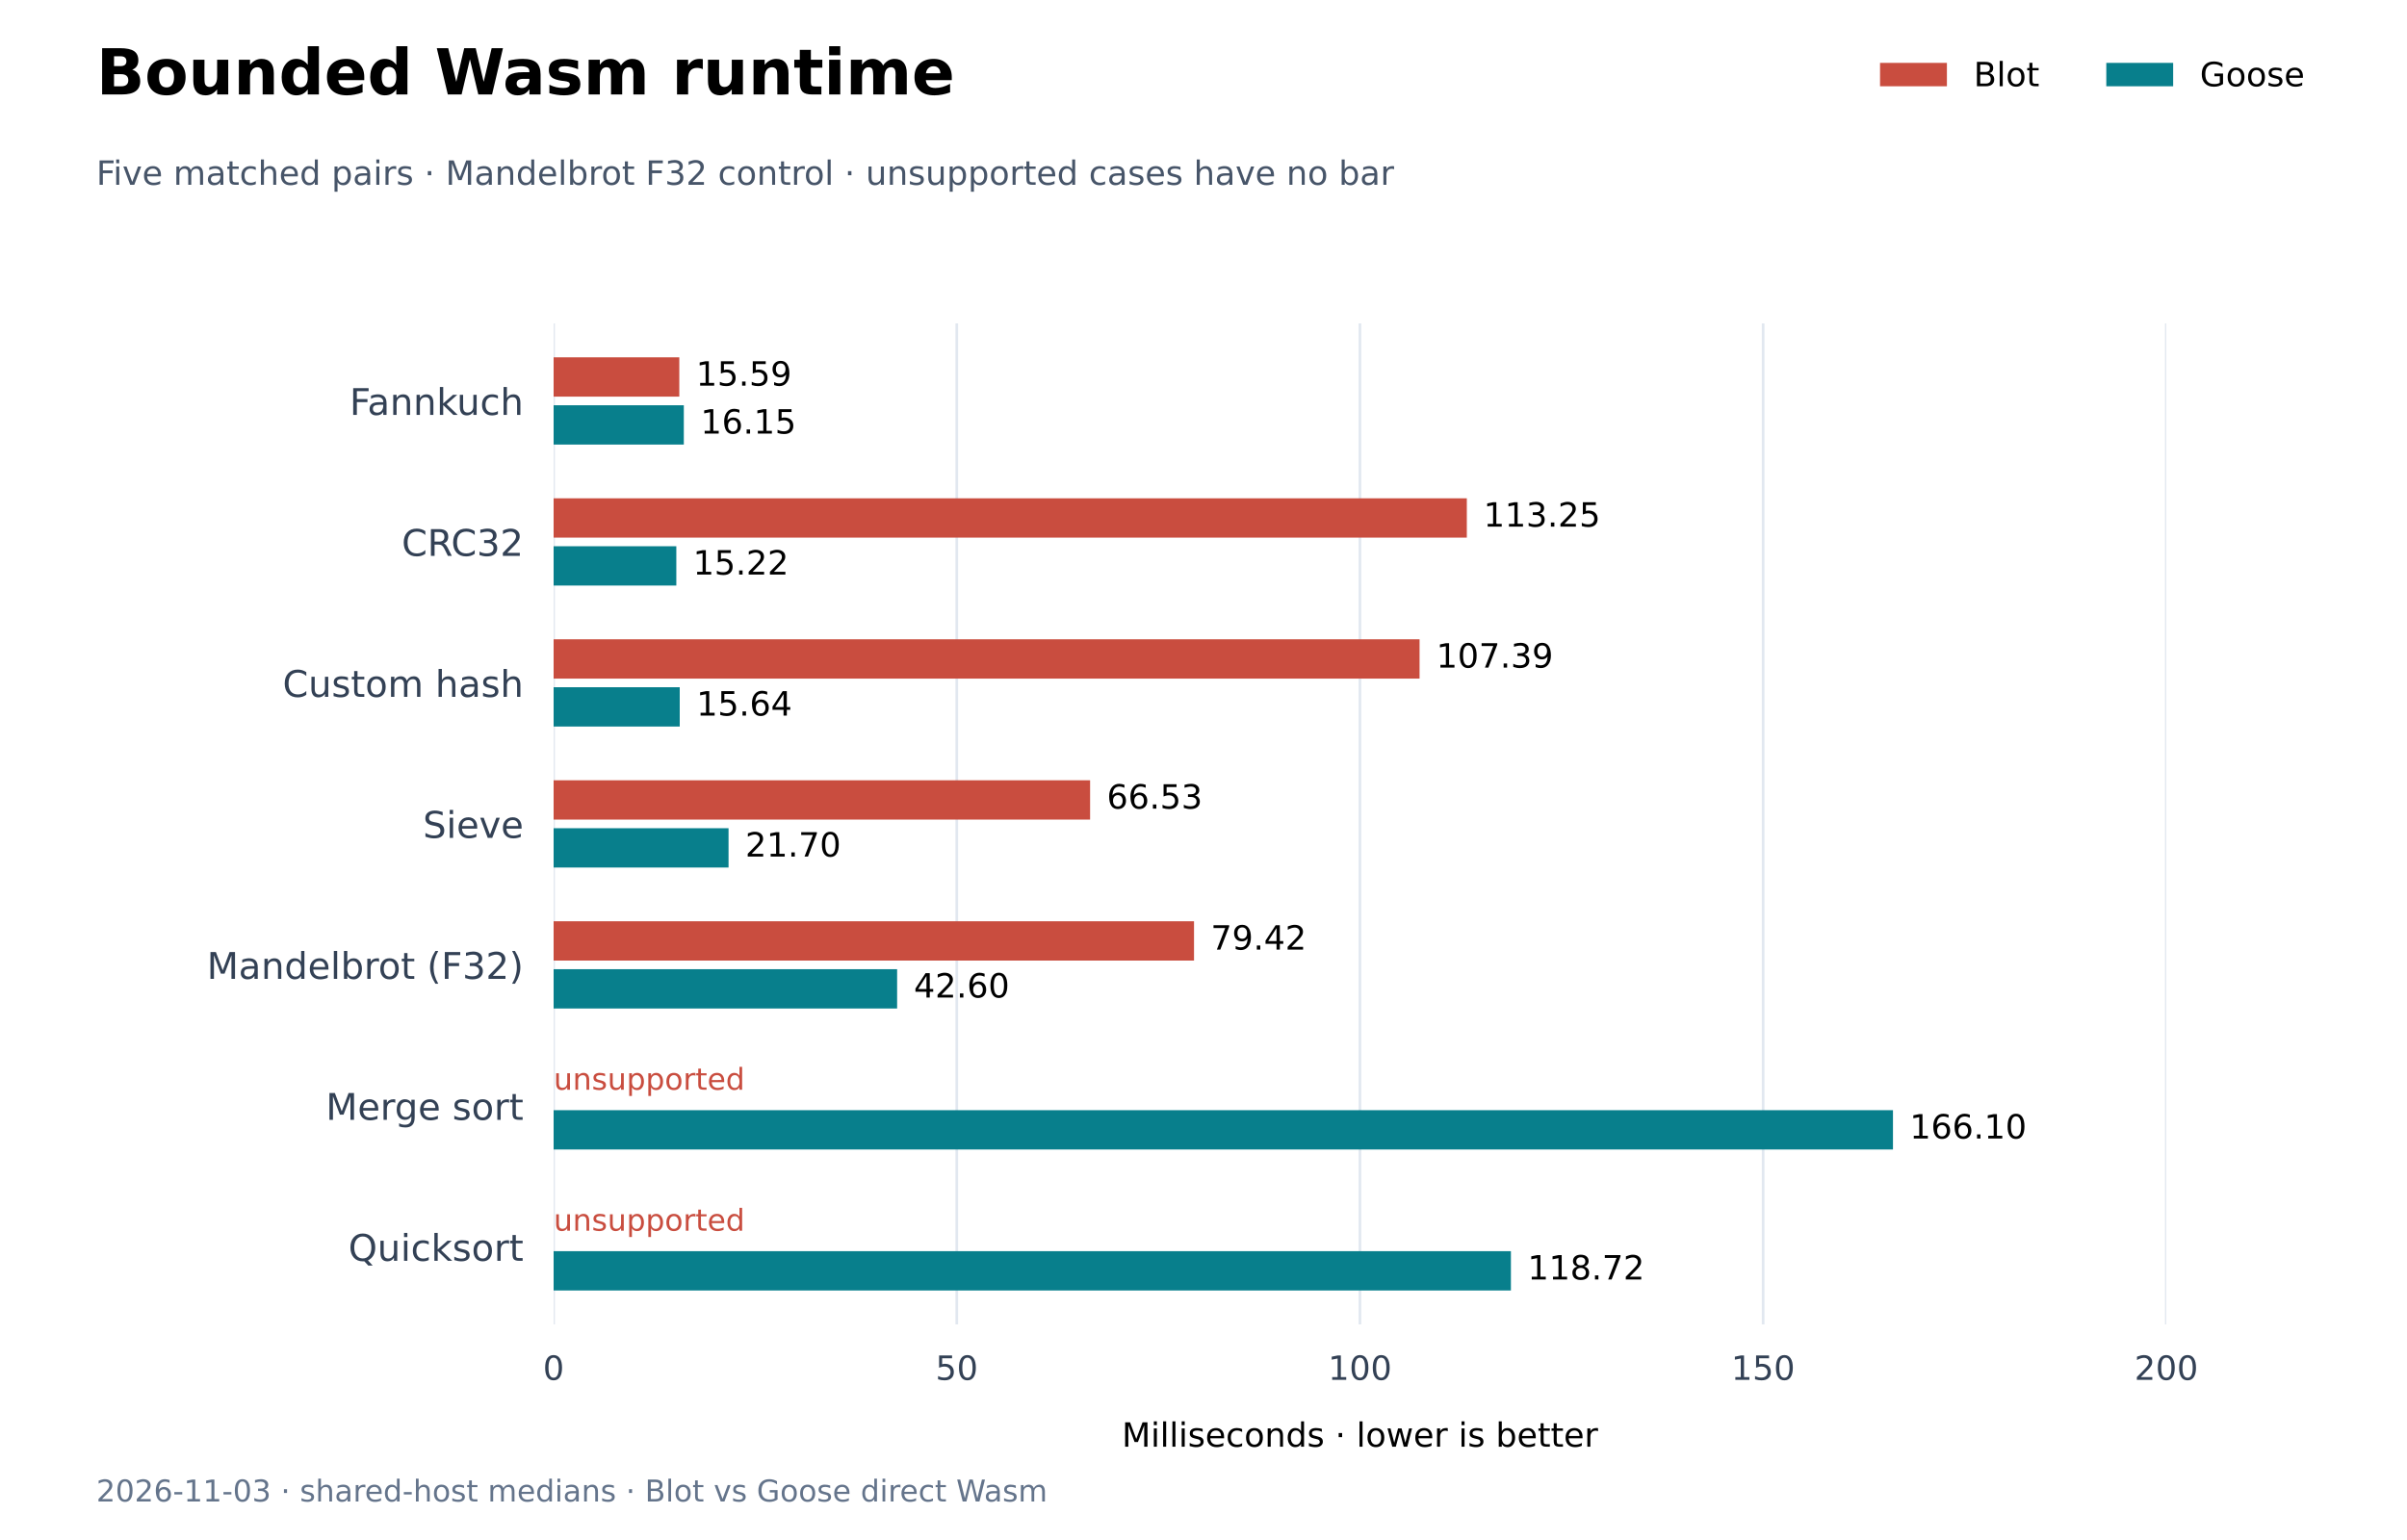
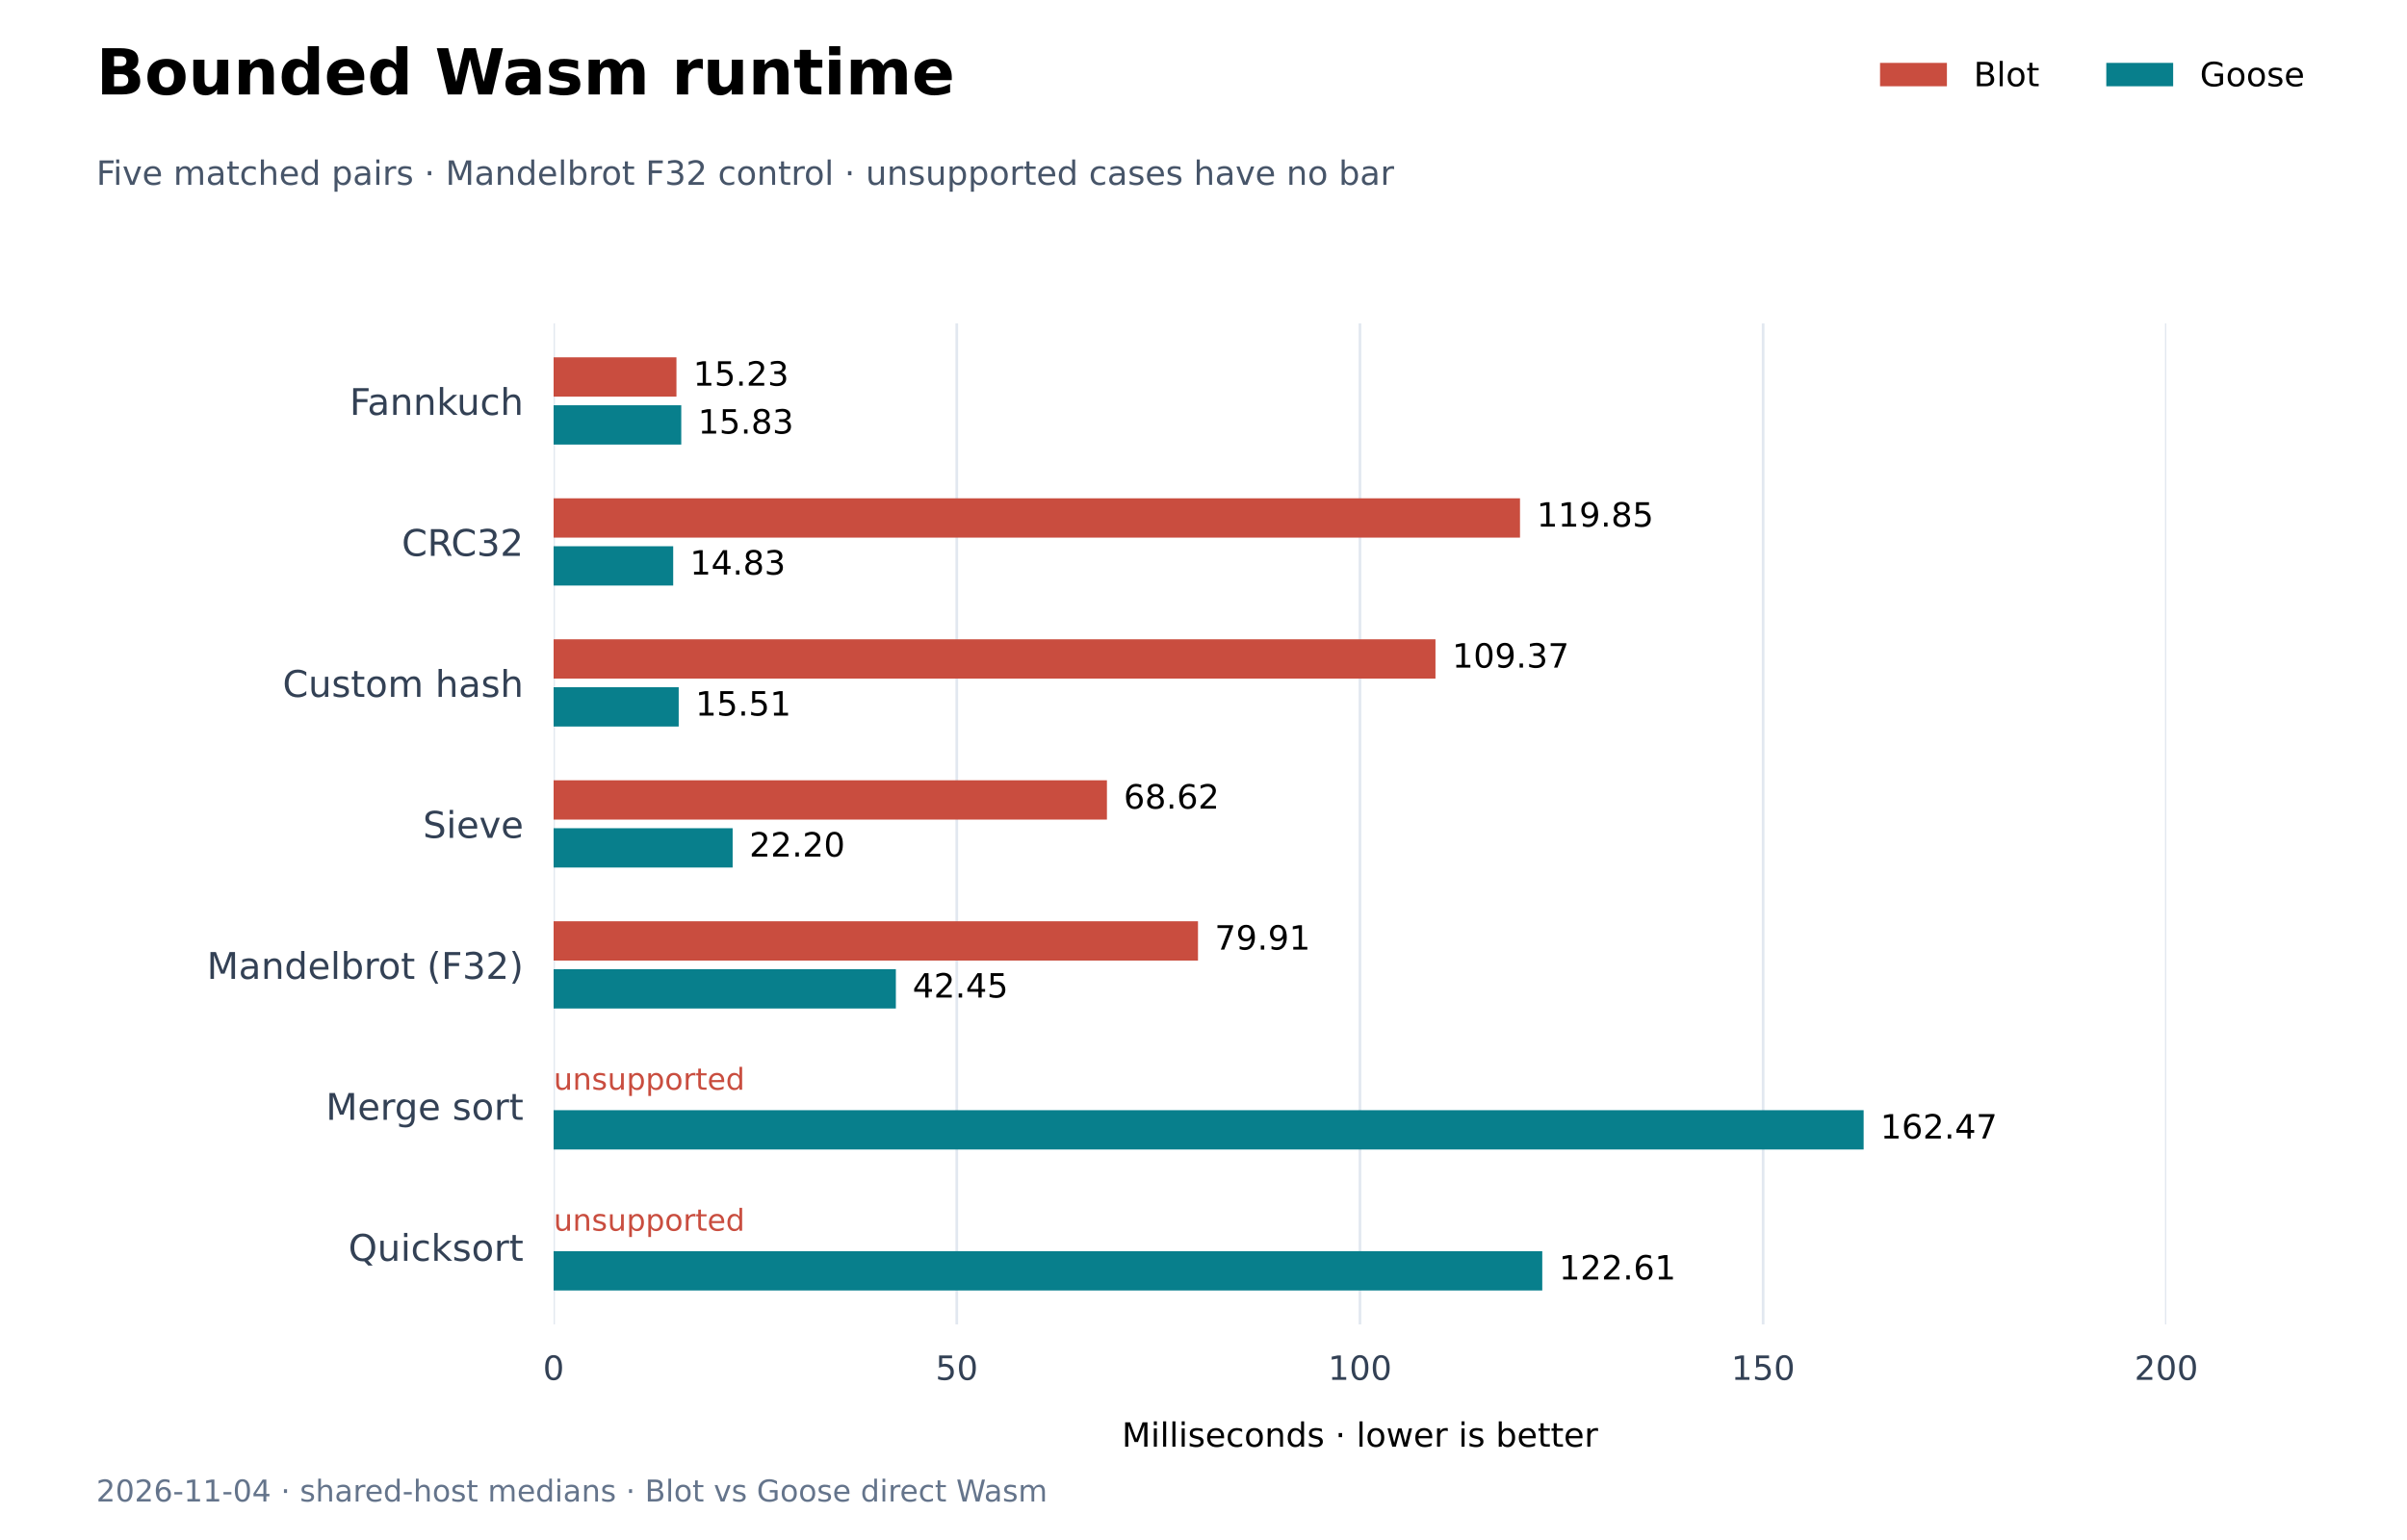
<svg xmlns="http://www.w3.org/2000/svg" width="720pt" height="460.8pt" viewBox="0 0 720 460.8" version="1.1">
  <defs>
    <style type="text/css">
    * {
      stroke-linejoin: round;
      stroke-linecap: butt;
    }
    </style>
  </defs>
  <g id="figure_1">
    <g id="patch_1">
      <path d="M 0 460.8 L 720 460.8 L 720 0 L 0 0 z " style="fill: #ffffff" />
    </g>
    <g id="axes_1">
      <g id="patch_2">
        <path d="M 165.6 396.288 L 648 396.288 L 648 96.768 L 165.6 96.768 z " style="fill: #ffffff" />
      </g>
      <g id="matplotlib.axis_1">
        <g id="xtick_1">
          <g id="line2d_1">
            <path d="M 165.6 396.288 L 165.6 96.768 " clip-path="url(#p71973d074f)" style="fill: none; stroke: #e2e8f0; stroke-width: 0.8; stroke-linecap: square" />
          </g>
          <g id="line2d_2" />
          <g id="text_1">
            <text style="font-size: 10px; font-family: 'DejaVu Sans', 'Bitstream Vera Sans', 'Computer Modern Sans Serif', 'Lucida Grande', 'Verdana', 'Geneva', 'Lucid', 'Arial', 'Helvetica', 'Avant Garde', sans-serif; text-anchor: middle; fill: #334155" x="165.6" y="412.886" transform="rotate(-0 165.6 412.8857)">0</text>
          </g>
        </g>
        <g id="xtick_2">
          <g id="line2d_3">
            <path d="M 286.2 396.288 L 286.2 96.768 " clip-path="url(#p71973d074f)" style="fill: none; stroke: #e2e8f0; stroke-width: 0.8; stroke-linecap: square" />
          </g>
          <g id="line2d_4" />
          <g id="text_2">
            <text style="font-size: 10px; font-family: 'DejaVu Sans', 'Bitstream Vera Sans', 'Computer Modern Sans Serif', 'Lucida Grande', 'Verdana', 'Geneva', 'Lucid', 'Arial', 'Helvetica', 'Avant Garde', sans-serif; text-anchor: middle; fill: #334155" x="286.2" y="412.886" transform="rotate(-0 286.2 412.8857)">50</text>
          </g>
        </g>
        <g id="xtick_3">
          <g id="line2d_5">
            <path d="M 406.8 396.288 L 406.8 96.768 " clip-path="url(#p71973d074f)" style="fill: none; stroke: #e2e8f0; stroke-width: 0.8; stroke-linecap: square" />
          </g>
          <g id="line2d_6" />
          <g id="text_3">
            <text style="font-size: 10px; font-family: 'DejaVu Sans', 'Bitstream Vera Sans', 'Computer Modern Sans Serif', 'Lucida Grande', 'Verdana', 'Geneva', 'Lucid', 'Arial', 'Helvetica', 'Avant Garde', sans-serif; text-anchor: middle; fill: #334155" x="406.8" y="412.886" transform="rotate(-0 406.8 412.8857)">100</text>
          </g>
        </g>
        <g id="xtick_4">
          <g id="line2d_7">
            <path d="M 527.4 396.288 L 527.4 96.768 " clip-path="url(#p71973d074f)" style="fill: none; stroke: #e2e8f0; stroke-width: 0.8; stroke-linecap: square" />
          </g>
          <g id="line2d_8" />
          <g id="text_4">
            <text style="font-size: 10px; font-family: 'DejaVu Sans', 'Bitstream Vera Sans', 'Computer Modern Sans Serif', 'Lucida Grande', 'Verdana', 'Geneva', 'Lucid', 'Arial', 'Helvetica', 'Avant Garde', sans-serif; text-anchor: middle; fill: #334155" x="527.4" y="412.886" transform="rotate(-0 527.4 412.8857)">150</text>
          </g>
        </g>
        <g id="xtick_5">
          <g id="line2d_9">
            <path d="M 648 396.288 L 648 96.768 " clip-path="url(#p71973d074f)" style="fill: none; stroke: #e2e8f0; stroke-width: 0.8; stroke-linecap: square" />
          </g>
          <g id="line2d_10" />
          <g id="text_5">
            <text style="font-size: 10px; font-family: 'DejaVu Sans', 'Bitstream Vera Sans', 'Computer Modern Sans Serif', 'Lucida Grande', 'Verdana', 'Geneva', 'Lucid', 'Arial', 'Helvetica', 'Avant Garde', sans-serif; text-anchor: middle; fill: #334155" x="648" y="412.886" transform="rotate(-0 648 412.8857)">200</text>
          </g>
        </g>
        <g id="text_6">
          <text style="font-size: 10px; font-family: 'DejaVu Sans', 'Bitstream Vera Sans', 'Computer Modern Sans Serif', 'Lucida Grande', 'Verdana', 'Geneva', 'Lucid', 'Arial', 'Helvetica', 'Avant Garde', sans-serif; text-anchor: middle" x="406.8" y="432.886" transform="rotate(-0 406.8 432.8864)">Milliseconds · lower is better</text>
        </g>
      </g>
      <g id="matplotlib.axis_2">
        <g id="ytick_1">
          <g id="line2d_11" />
          <g id="text_7">
            <text style="font-size: 11px; font-family: 'DejaVu Sans', 'Bitstream Vera Sans', 'Computer Modern Sans Serif', 'Lucida Grande', 'Verdana', 'Geneva', 'Lucid', 'Arial', 'Helvetica', 'Avant Garde', sans-serif; text-anchor: end; fill: #334155" x="156.6" y="124.149" transform="rotate(-0 156.6 124.1494)">Fannkuch</text>
          </g>
        </g>
        <g id="ytick_2">
          <g id="line2d_12" />
          <g id="text_8">
            <text style="font-size: 11px; font-family: 'DejaVu Sans', 'Bitstream Vera Sans', 'Computer Modern Sans Serif', 'Lucida Grande', 'Verdana', 'Geneva', 'Lucid', 'Arial', 'Helvetica', 'Avant Garde', sans-serif; text-anchor: end; fill: #334155" x="156.6" y="166.335" transform="rotate(-0 156.6 166.3349)">CRC32</text>
          </g>
        </g>
        <g id="ytick_3">
          <g id="line2d_13" />
          <g id="text_9">
            <text style="font-size: 11px; font-family: 'DejaVu Sans', 'Bitstream Vera Sans', 'Computer Modern Sans Serif', 'Lucida Grande', 'Verdana', 'Geneva', 'Lucid', 'Arial', 'Helvetica', 'Avant Garde', sans-serif; text-anchor: end; fill: #334155" x="156.6" y="208.521" transform="rotate(-0 156.6 208.5212)">Custom hash</text>
          </g>
        </g>
        <g id="ytick_4">
          <g id="line2d_14" />
          <g id="text_10">
            <text style="font-size: 11px; font-family: 'DejaVu Sans', 'Bitstream Vera Sans', 'Computer Modern Sans Serif', 'Lucida Grande', 'Verdana', 'Geneva', 'Lucid', 'Arial', 'Helvetica', 'Avant Garde', sans-serif; text-anchor: end; fill: #334155" x="156.6" y="250.707" transform="rotate(-0 156.6 250.7071)">Sieve</text>
          </g>
        </g>
        <g id="ytick_5">
          <g id="line2d_15" />
          <g id="text_11">
            <text style="font-size: 11px; font-family: 'DejaVu Sans', 'Bitstream Vera Sans', 'Computer Modern Sans Serif', 'Lucida Grande', 'Verdana', 'Geneva', 'Lucid', 'Arial', 'Helvetica', 'Avant Garde', sans-serif; text-anchor: end; fill: #334155" x="156.6" y="292.893" transform="rotate(-0 156.6 292.8931)">Mandelbrot (F32)</text>
          </g>
        </g>
        <g id="ytick_6">
          <g id="line2d_16" />
          <g id="text_12">
            <text style="font-size: 11px; font-family: 'DejaVu Sans', 'Bitstream Vera Sans', 'Computer Modern Sans Serif', 'Lucida Grande', 'Verdana', 'Geneva', 'Lucid', 'Arial', 'Helvetica', 'Avant Garde', sans-serif; text-anchor: end; fill: #334155" x="156.6" y="335.079" transform="rotate(-0 156.6 335.0785)">Merge sort</text>
          </g>
        </g>
        <g id="ytick_7">
          <g id="line2d_17" />
          <g id="text_13">
            <text style="font-size: 11px; font-family: 'DejaVu Sans', 'Bitstream Vera Sans', 'Computer Modern Sans Serif', 'Lucida Grande', 'Verdana', 'Geneva', 'Lucid', 'Arial', 'Helvetica', 'Avant Garde', sans-serif; text-anchor: end; fill: #334155" x="156.6" y="377.265" transform="rotate(-0 156.6 377.2649)">Quicksort</text>
          </g>
        </g>
      </g>
      <g id="patch_3">
-         <path d="M 165.6 106.918 L 203.199 106.918 L 203.199 118.679 L 165.6 118.679 z " clip-path="url(#p71973d074f)" style="fill: #c94d3f" />
+         <path d="M 165.6 106.918 L 202.345 106.918 L 202.345 118.679 L 165.6 118.679 z " clip-path="url(#p71973d074f)" style="fill: #c94d3f" />
      </g>
      <g id="patch_4">
-         <path d="M 165.6 149.104 L 438.768 149.104 L 438.768 160.865 L 165.6 160.865 z " clip-path="url(#p71973d074f)" style="fill: #c94d3f" />
+         <path d="M 165.6 149.104 L 454.674 149.104 L 454.674 160.865 L 165.6 160.865 z " clip-path="url(#p71973d074f)" style="fill: #c94d3f" />
      </g>
      <g id="patch_5">
-         <path d="M 165.6 191.29 L 424.631 191.29 L 424.631 203.051 L 165.6 203.051 z " clip-path="url(#p71973d074f)" style="fill: #c94d3f" />
+         <path d="M 165.6 191.29 L 429.389 191.29 L 429.389 203.051 L 165.6 203.051 z " clip-path="url(#p71973d074f)" style="fill: #c94d3f" />
      </g>
      <g id="patch_6">
-         <path d="M 165.6 233.476 L 326.078 233.476 L 326.078 245.237 L 165.6 245.237 z " clip-path="url(#p71973d074f)" style="fill: #c94d3f" />
+         <path d="M 165.6 233.476 L 331.113 233.476 L 331.113 245.237 L 165.6 245.237 z " clip-path="url(#p71973d074f)" style="fill: #c94d3f" />
      </g>
      <g id="patch_7">
-         <path d="M 165.6 275.662 L 357.163 275.662 L 357.163 287.423 L 165.6 287.423 z " clip-path="url(#p71973d074f)" style="fill: #c94d3f" />
+         <path d="M 165.6 275.662 L 358.351 275.662 L 358.351 287.423 L 165.6 287.423 z " clip-path="url(#p71973d074f)" style="fill: #c94d3f" />
      </g>
      <g id="patch_8">
-         <path d="M 165.6 121.261 L 204.55 121.261 L 204.55 133.023 L 165.6 133.023 z " clip-path="url(#p71973d074f)" style="fill: #087f8c" />
+         <path d="M 165.6 121.261 L 203.784 121.261 L 203.784 133.023 L 165.6 133.023 z " clip-path="url(#p71973d074f)" style="fill: #087f8c" />
      </g>
      <g id="patch_9">
-         <path d="M 165.6 163.447 L 202.306 163.447 L 202.306 175.208 L 165.6 175.208 z " clip-path="url(#p71973d074f)" style="fill: #087f8c" />
+         <path d="M 165.6 163.447 L 201.373 163.447 L 201.373 175.208 L 165.6 175.208 z " clip-path="url(#p71973d074f)" style="fill: #087f8c" />
      </g>
      <g id="patch_10">
-         <path d="M 165.6 205.633 L 203.328 205.633 L 203.328 217.394 L 165.6 217.394 z " clip-path="url(#p71973d074f)" style="fill: #087f8c" />
+         <path d="M 165.6 205.633 L 203.018 205.633 L 203.018 217.394 L 165.6 217.394 z " clip-path="url(#p71973d074f)" style="fill: #087f8c" />
      </g>
      <g id="patch_11">
-         <path d="M 165.6 247.819 L 217.928 247.819 L 217.928 259.58 L 165.6 259.58 z " clip-path="url(#p71973d074f)" style="fill: #087f8c" />
+         <path d="M 165.6 247.819 L 219.154 247.819 L 219.154 259.58 L 165.6 259.58 z " clip-path="url(#p71973d074f)" style="fill: #087f8c" />
      </g>
      <g id="patch_12">
-         <path d="M 165.6 290.005 L 268.352 290.005 L 268.352 301.766 L 165.6 301.766 z " clip-path="url(#p71973d074f)" style="fill: #087f8c" />
+         <path d="M 165.6 290.005 L 267.978 290.005 L 267.978 301.766 L 165.6 301.766 z " clip-path="url(#p71973d074f)" style="fill: #087f8c" />
      </g>
      <g id="patch_13">
-         <path d="M 165.6 332.191 L 566.24 332.191 L 566.24 343.952 L 165.6 343.952 z " clip-path="url(#p71973d074f)" style="fill: #087f8c" />
+         <path d="M 165.6 332.191 L 557.467 332.191 L 557.467 343.952 L 165.6 343.952 z " clip-path="url(#p71973d074f)" style="fill: #087f8c" />
      </g>
      <g id="patch_14">
-         <path d="M 165.6 374.377 L 451.954 374.377 L 451.954 386.138 L 165.6 386.138 z " clip-path="url(#p71973d074f)" style="fill: #087f8c" />
+         <path d="M 165.6 374.377 L 461.335 374.377 L 461.335 386.138 L 165.6 386.138 z " clip-path="url(#p71973d074f)" style="fill: #087f8c" />
      </g>
      <g id="text_14">
        <text style="font-size: 9px; font-family: 'DejaVu Sans', 'Bitstream Vera Sans', 'Computer Modern Sans Serif', 'Lucida Grande', 'Verdana', 'Geneva', 'Lucid', 'Arial', 'Helvetica', 'Avant Garde', sans-serif; text-anchor: start; fill: #c94d3f" x="165.6" y="326.066" transform="rotate(-0 165.6 326.0665)">unsupported</text>
      </g>
      <g id="text_15">
        <text style="font-size: 9px; font-family: 'DejaVu Sans', 'Bitstream Vera Sans', 'Computer Modern Sans Serif', 'Lucida Grande', 'Verdana', 'Geneva', 'Lucid', 'Arial', 'Helvetica', 'Avant Garde', sans-serif; text-anchor: start; fill: #c94d3f" x="165.6" y="368.252" transform="rotate(-0 165.6 368.2524)">unsupported</text>
      </g>
      <g id="text_16">
-         <text style="font-size: 10px; font-family: 'DejaVu Sans', 'Bitstream Vera Sans', 'Computer Modern Sans Serif', 'Lucida Grande', 'Verdana', 'Geneva', 'Lucid', 'Arial', 'Helvetica', 'Avant Garde', sans-serif; text-anchor: start" x="208.199" y="115.396" transform="rotate(-0 208.199 115.3963)">15.59</text>
+         <text style="font-size: 10px; font-family: 'DejaVu Sans', 'Bitstream Vera Sans', 'Computer Modern Sans Serif', 'Lucida Grande', 'Verdana', 'Geneva', 'Lucid', 'Arial', 'Helvetica', 'Avant Garde', sans-serif; text-anchor: start" x="207.345" y="115.396" transform="rotate(-0 207.3451 115.3963)">15.23</text>
      </g>
      <g id="text_17">
-         <text style="font-size: 10px; font-family: 'DejaVu Sans', 'Bitstream Vera Sans', 'Computer Modern Sans Serif', 'Lucida Grande', 'Verdana', 'Geneva', 'Lucid', 'Arial', 'Helvetica', 'Avant Garde', sans-serif; text-anchor: start" x="443.768" y="157.582" transform="rotate(-0 443.7681 157.5822)">113.25</text>
+         <text style="font-size: 10px; font-family: 'DejaVu Sans', 'Bitstream Vera Sans', 'Computer Modern Sans Serif', 'Lucida Grande', 'Verdana', 'Geneva', 'Lucid', 'Arial', 'Helvetica', 'Avant Garde', sans-serif; text-anchor: start" x="459.674" y="157.582" transform="rotate(-0 459.6745 157.5822)">119.85</text>
      </g>
      <g id="text_18">
-         <text style="font-size: 10px; font-family: 'DejaVu Sans', 'Bitstream Vera Sans', 'Computer Modern Sans Serif', 'Lucida Grande', 'Verdana', 'Geneva', 'Lucid', 'Arial', 'Helvetica', 'Avant Garde', sans-serif; text-anchor: start" x="429.631" y="199.768" transform="rotate(-0 429.631 199.7681)">107.39</text>
+         <text style="font-size: 10px; font-family: 'DejaVu Sans', 'Bitstream Vera Sans', 'Computer Modern Sans Serif', 'Lucida Grande', 'Verdana', 'Geneva', 'Lucid', 'Arial', 'Helvetica', 'Avant Garde', sans-serif; text-anchor: start" x="434.389" y="199.768" transform="rotate(-0 434.389 199.7681)">109.37</text>
      </g>
      <g id="text_19">
-         <text style="font-size: 10px; font-family: 'DejaVu Sans', 'Bitstream Vera Sans', 'Computer Modern Sans Serif', 'Lucida Grande', 'Verdana', 'Geneva', 'Lucid', 'Arial', 'Helvetica', 'Avant Garde', sans-serif; text-anchor: start" x="331.078" y="241.954" transform="rotate(-0 331.0785 241.9541)">66.53</text>
+         <text style="font-size: 10px; font-family: 'DejaVu Sans', 'Bitstream Vera Sans', 'Computer Modern Sans Serif', 'Lucida Grande', 'Verdana', 'Geneva', 'Lucid', 'Arial', 'Helvetica', 'Avant Garde', sans-serif; text-anchor: start" x="336.113" y="241.954" transform="rotate(-0 336.1135 241.9541)">68.62</text>
      </g>
      <g id="text_20">
-         <text style="font-size: 10px; font-family: 'DejaVu Sans', 'Bitstream Vera Sans', 'Computer Modern Sans Serif', 'Lucida Grande', 'Verdana', 'Geneva', 'Lucid', 'Arial', 'Helvetica', 'Avant Garde', sans-serif; text-anchor: start" x="362.163" y="284.14" transform="rotate(-0 362.1629 284.14)">79.42</text>
+         <text style="font-size: 10px; font-family: 'DejaVu Sans', 'Bitstream Vera Sans', 'Computer Modern Sans Serif', 'Lucida Grande', 'Verdana', 'Geneva', 'Lucid', 'Arial', 'Helvetica', 'Avant Garde', sans-serif; text-anchor: start" x="363.351" y="284.14" transform="rotate(-0 363.3515 284.14)">79.91</text>
      </g>
      <g id="text_21">
-         <text style="font-size: 10px; font-family: 'DejaVu Sans', 'Bitstream Vera Sans', 'Computer Modern Sans Serif', 'Lucida Grande', 'Verdana', 'Geneva', 'Lucid', 'Arial', 'Helvetica', 'Avant Garde', sans-serif; text-anchor: start" x="209.55" y="129.74" transform="rotate(-0 209.5499 129.7395)">16.15</text>
+         <text style="font-size: 10px; font-family: 'DejaVu Sans', 'Bitstream Vera Sans', 'Computer Modern Sans Serif', 'Lucida Grande', 'Verdana', 'Geneva', 'Lucid', 'Arial', 'Helvetica', 'Avant Garde', sans-serif; text-anchor: start" x="208.784" y="129.74" transform="rotate(-0 208.7841 129.7395)">15.83</text>
      </g>
      <g id="text_22">
-         <text style="font-size: 10px; font-family: 'DejaVu Sans', 'Bitstream Vera Sans', 'Computer Modern Sans Serif', 'Lucida Grande', 'Verdana', 'Geneva', 'Lucid', 'Arial', 'Helvetica', 'Avant Garde', sans-serif; text-anchor: start" x="207.306" y="171.925" transform="rotate(-0 207.3057 171.9254)">15.22</text>
+         <text style="font-size: 10px; font-family: 'DejaVu Sans', 'Bitstream Vera Sans', 'Computer Modern Sans Serif', 'Lucida Grande', 'Verdana', 'Geneva', 'Lucid', 'Arial', 'Helvetica', 'Avant Garde', sans-serif; text-anchor: start" x="206.373" y="171.925" transform="rotate(-0 206.3732 171.9254)">14.83</text>
      </g>
      <g id="text_23">
-         <text style="font-size: 10px; font-family: 'DejaVu Sans', 'Bitstream Vera Sans', 'Computer Modern Sans Serif', 'Lucida Grande', 'Verdana', 'Geneva', 'Lucid', 'Arial', 'Helvetica', 'Avant Garde', sans-serif; text-anchor: start" x="208.328" y="214.111" transform="rotate(-0 208.3278 214.1113)">15.64</text>
+         <text style="font-size: 10px; font-family: 'DejaVu Sans', 'Bitstream Vera Sans', 'Computer Modern Sans Serif', 'Lucida Grande', 'Verdana', 'Geneva', 'Lucid', 'Arial', 'Helvetica', 'Avant Garde', sans-serif; text-anchor: start" x="208.018" y="214.111" transform="rotate(-0 208.0185 214.1113)">15.51</text>
      </g>
      <g id="text_24">
-         <text style="font-size: 10px; font-family: 'DejaVu Sans', 'Bitstream Vera Sans', 'Computer Modern Sans Serif', 'Lucida Grande', 'Verdana', 'Geneva', 'Lucid', 'Arial', 'Helvetica', 'Avant Garde', sans-serif; text-anchor: start" x="222.928" y="256.297" transform="rotate(-0 222.9284 256.2973)">21.70</text>
+         <text style="font-size: 10px; font-family: 'DejaVu Sans', 'Bitstream Vera Sans', 'Computer Modern Sans Serif', 'Lucida Grande', 'Verdana', 'Geneva', 'Lucid', 'Arial', 'Helvetica', 'Avant Garde', sans-serif; text-anchor: start" x="224.154" y="256.297" transform="rotate(-0 224.1536 256.2973)">22.20</text>
      </g>
      <g id="text_25">
-         <text style="font-size: 10px; font-family: 'DejaVu Sans', 'Bitstream Vera Sans', 'Computer Modern Sans Serif', 'Lucida Grande', 'Verdana', 'Geneva', 'Lucid', 'Arial', 'Helvetica', 'Avant Garde', sans-serif; text-anchor: start" x="273.352" y="298.483" transform="rotate(-0 273.3519 298.4832)">42.60</text>
+         <text style="font-size: 10px; font-family: 'DejaVu Sans', 'Bitstream Vera Sans', 'Computer Modern Sans Serif', 'Lucida Grande', 'Verdana', 'Geneva', 'Lucid', 'Arial', 'Helvetica', 'Avant Garde', sans-serif; text-anchor: start" x="272.978" y="298.483" transform="rotate(-0 272.9782 298.4832)">42.45</text>
      </g>
      <g id="text_26">
-         <text style="font-size: 10px; font-family: 'DejaVu Sans', 'Bitstream Vera Sans', 'Computer Modern Sans Serif', 'Lucida Grande', 'Verdana', 'Geneva', 'Lucid', 'Arial', 'Helvetica', 'Avant Garde', sans-serif; text-anchor: start" x="571.24" y="340.669" transform="rotate(-0 571.2403 340.6691)">166.10</text>
+         <text style="font-size: 10px; font-family: 'DejaVu Sans', 'Bitstream Vera Sans', 'Computer Modern Sans Serif', 'Lucida Grande', 'Verdana', 'Geneva', 'Lucid', 'Arial', 'Helvetica', 'Avant Garde', sans-serif; text-anchor: start" x="562.467" y="340.669" transform="rotate(-0 562.467 340.6691)">162.47</text>
      </g>
      <g id="text_27">
-         <text style="font-size: 10px; font-family: 'DejaVu Sans', 'Bitstream Vera Sans', 'Computer Modern Sans Serif', 'Lucida Grande', 'Verdana', 'Geneva', 'Lucid', 'Arial', 'Helvetica', 'Avant Garde', sans-serif; text-anchor: start" x="456.954" y="382.855" transform="rotate(-0 456.9544 382.855)">118.72</text>
+         <text style="font-size: 10px; font-family: 'DejaVu Sans', 'Bitstream Vera Sans', 'Computer Modern Sans Serif', 'Lucida Grande', 'Verdana', 'Geneva', 'Lucid', 'Arial', 'Helvetica', 'Avant Garde', sans-serif; text-anchor: start" x="466.335" y="382.855" transform="rotate(-0 466.335 382.855)">122.61</text>
      </g>
    </g>
    <g id="text_28">
      <text style="font-weight: 700; font-size: 19px; font-family: 'DejaVu Sans', 'Bitstream Vera Sans', 'Computer Modern Sans Serif', 'Lucida Grande', 'Verdana', 'Geneva', 'Lucid', 'Arial', 'Helvetica', 'Avant Garde', sans-serif; text-anchor: start" x="28.8" y="28.261" transform="rotate(-0 28.8 28.26103)">Bounded Wasm runtime</text>
    </g>
    <g id="text_29">
      <text style="font-size: 10px; font-family: 'DejaVu Sans', 'Bitstream Vera Sans', 'Computer Modern Sans Serif', 'Lucida Grande', 'Verdana', 'Geneva', 'Lucid', 'Arial', 'Helvetica', 'Avant Garde', sans-serif; text-anchor: start; fill: #475569" x="28.8" y="55.296" transform="rotate(-0 28.8 55.296)">Five matched pairs · Mandelbrot F32 control · unsupported cases have no bar</text>
    </g>
    <g id="text_30">
-       <text style="font-size: 9px; font-family: 'DejaVu Sans', 'Bitstream Vera Sans', 'Computer Modern Sans Serif', 'Lucida Grande', 'Verdana', 'Geneva', 'Lucid', 'Arial', 'Helvetica', 'Avant Garde', sans-serif; text-anchor: start; fill: #64748b" x="28.8" y="449.28" transform="rotate(-0 28.8 449.28)">2026-11-03 · shared-host medians · Blot vs Goose direct Wasm</text>
+       <text style="font-size: 9px; font-family: 'DejaVu Sans', 'Bitstream Vera Sans', 'Computer Modern Sans Serif', 'Lucida Grande', 'Verdana', 'Geneva', 'Lucid', 'Arial', 'Helvetica', 'Avant Garde', sans-serif; text-anchor: start; fill: #64748b" x="28.8" y="449.28" transform="rotate(-0 28.8 449.28)">2026-11-04 · shared-host medians · Blot vs Goose direct Wasm</text>
    </g>
    <g id="legend_1">
      <g id="patch_15">
        <path d="M 562.373 25.814 L 582.373 25.814 L 582.373 18.814 L 562.373 18.814 z " style="fill: #c94d3f" />
      </g>
      <g id="text_31">
        <text style="font-size: 10px; font-family: 'DejaVu Sans', 'Bitstream Vera Sans', 'Computer Modern Sans Serif', 'Lucida Grande', 'Verdana', 'Geneva', 'Lucid', 'Arial', 'Helvetica', 'Avant Garde', sans-serif; text-anchor: start" x="590.373" y="25.814" transform="rotate(-0 590.3734 25.81444)">Blot</text>
      </g>
      <g id="patch_16">
        <path d="M 630.052 25.814 L 650.052 25.814 L 650.052 18.814 L 630.052 18.814 z " style="fill: #087f8c" />
      </g>
      <g id="text_32">
        <text style="font-size: 10px; font-family: 'DejaVu Sans', 'Bitstream Vera Sans', 'Computer Modern Sans Serif', 'Lucida Grande', 'Verdana', 'Geneva', 'Lucid', 'Arial', 'Helvetica', 'Avant Garde', sans-serif; text-anchor: start" x="658.052" y="25.814" transform="rotate(-0 658.0516 25.81444)">Goose</text>
      </g>
    </g>
  </g>
  <defs>
    <clipPath id="p71973d074f">
      <rect x="165.6" y="96.768" width="482.4" height="299.52" />
    </clipPath>
  </defs>
</svg>
